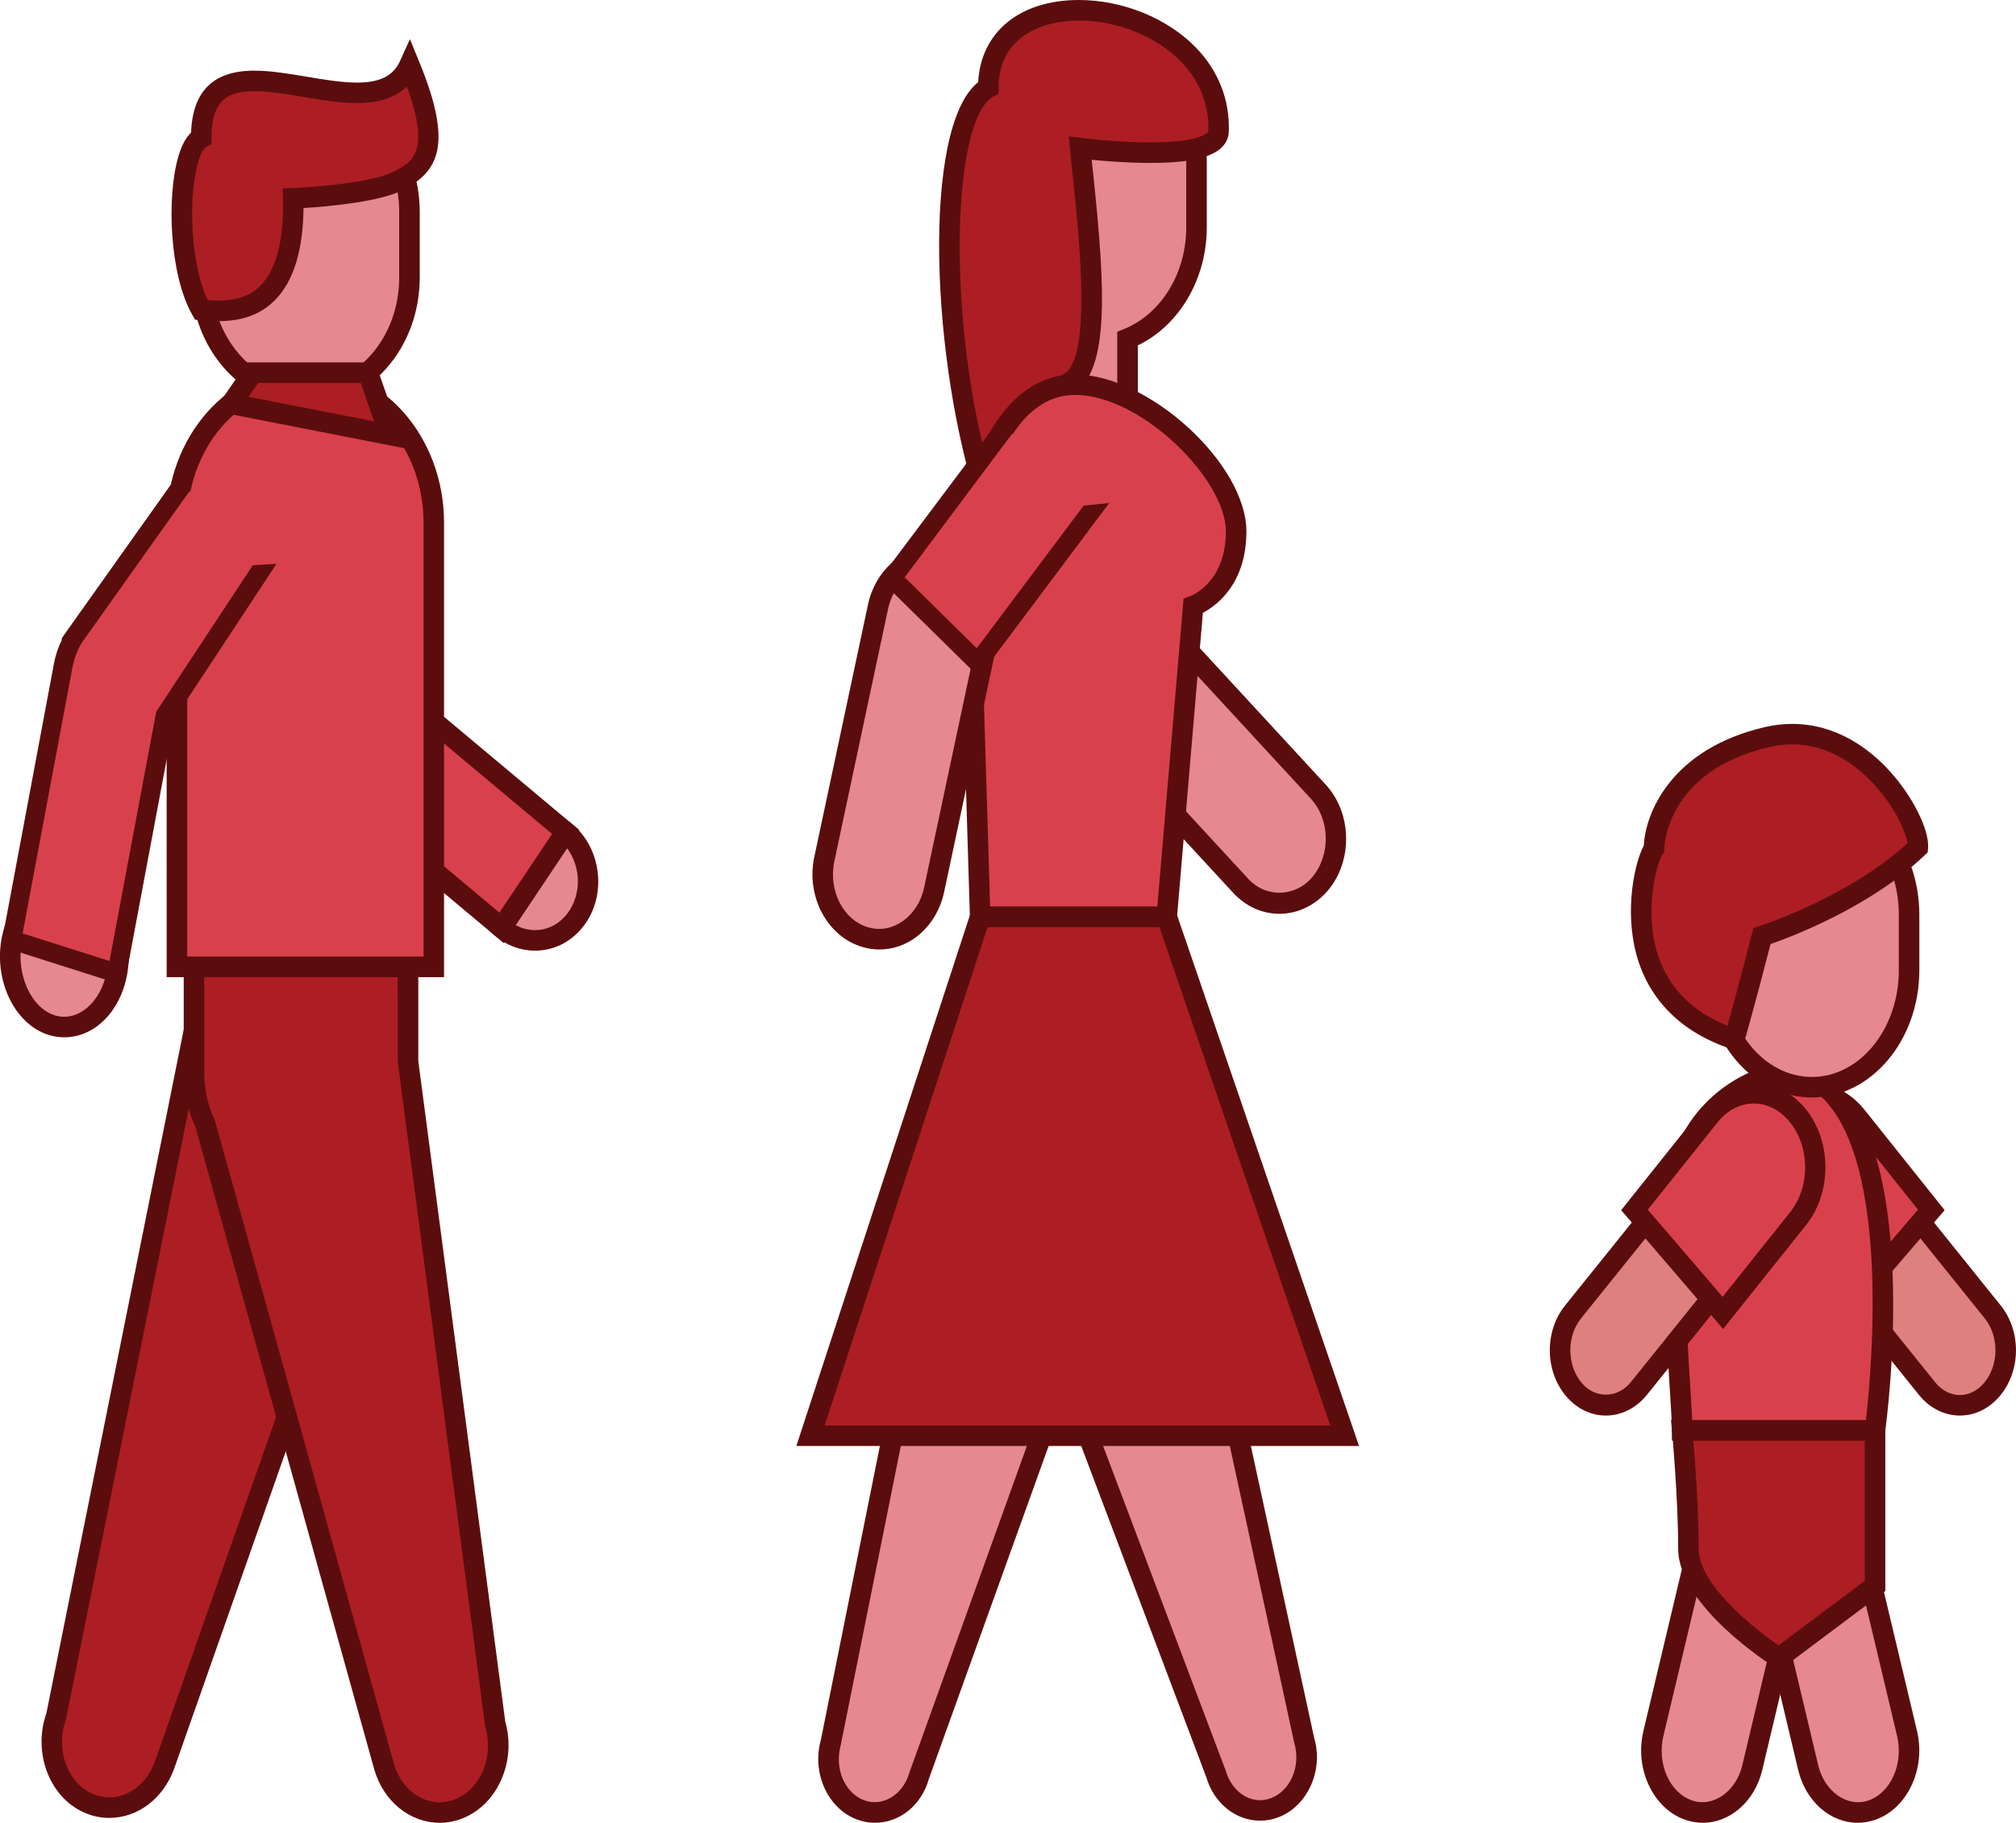
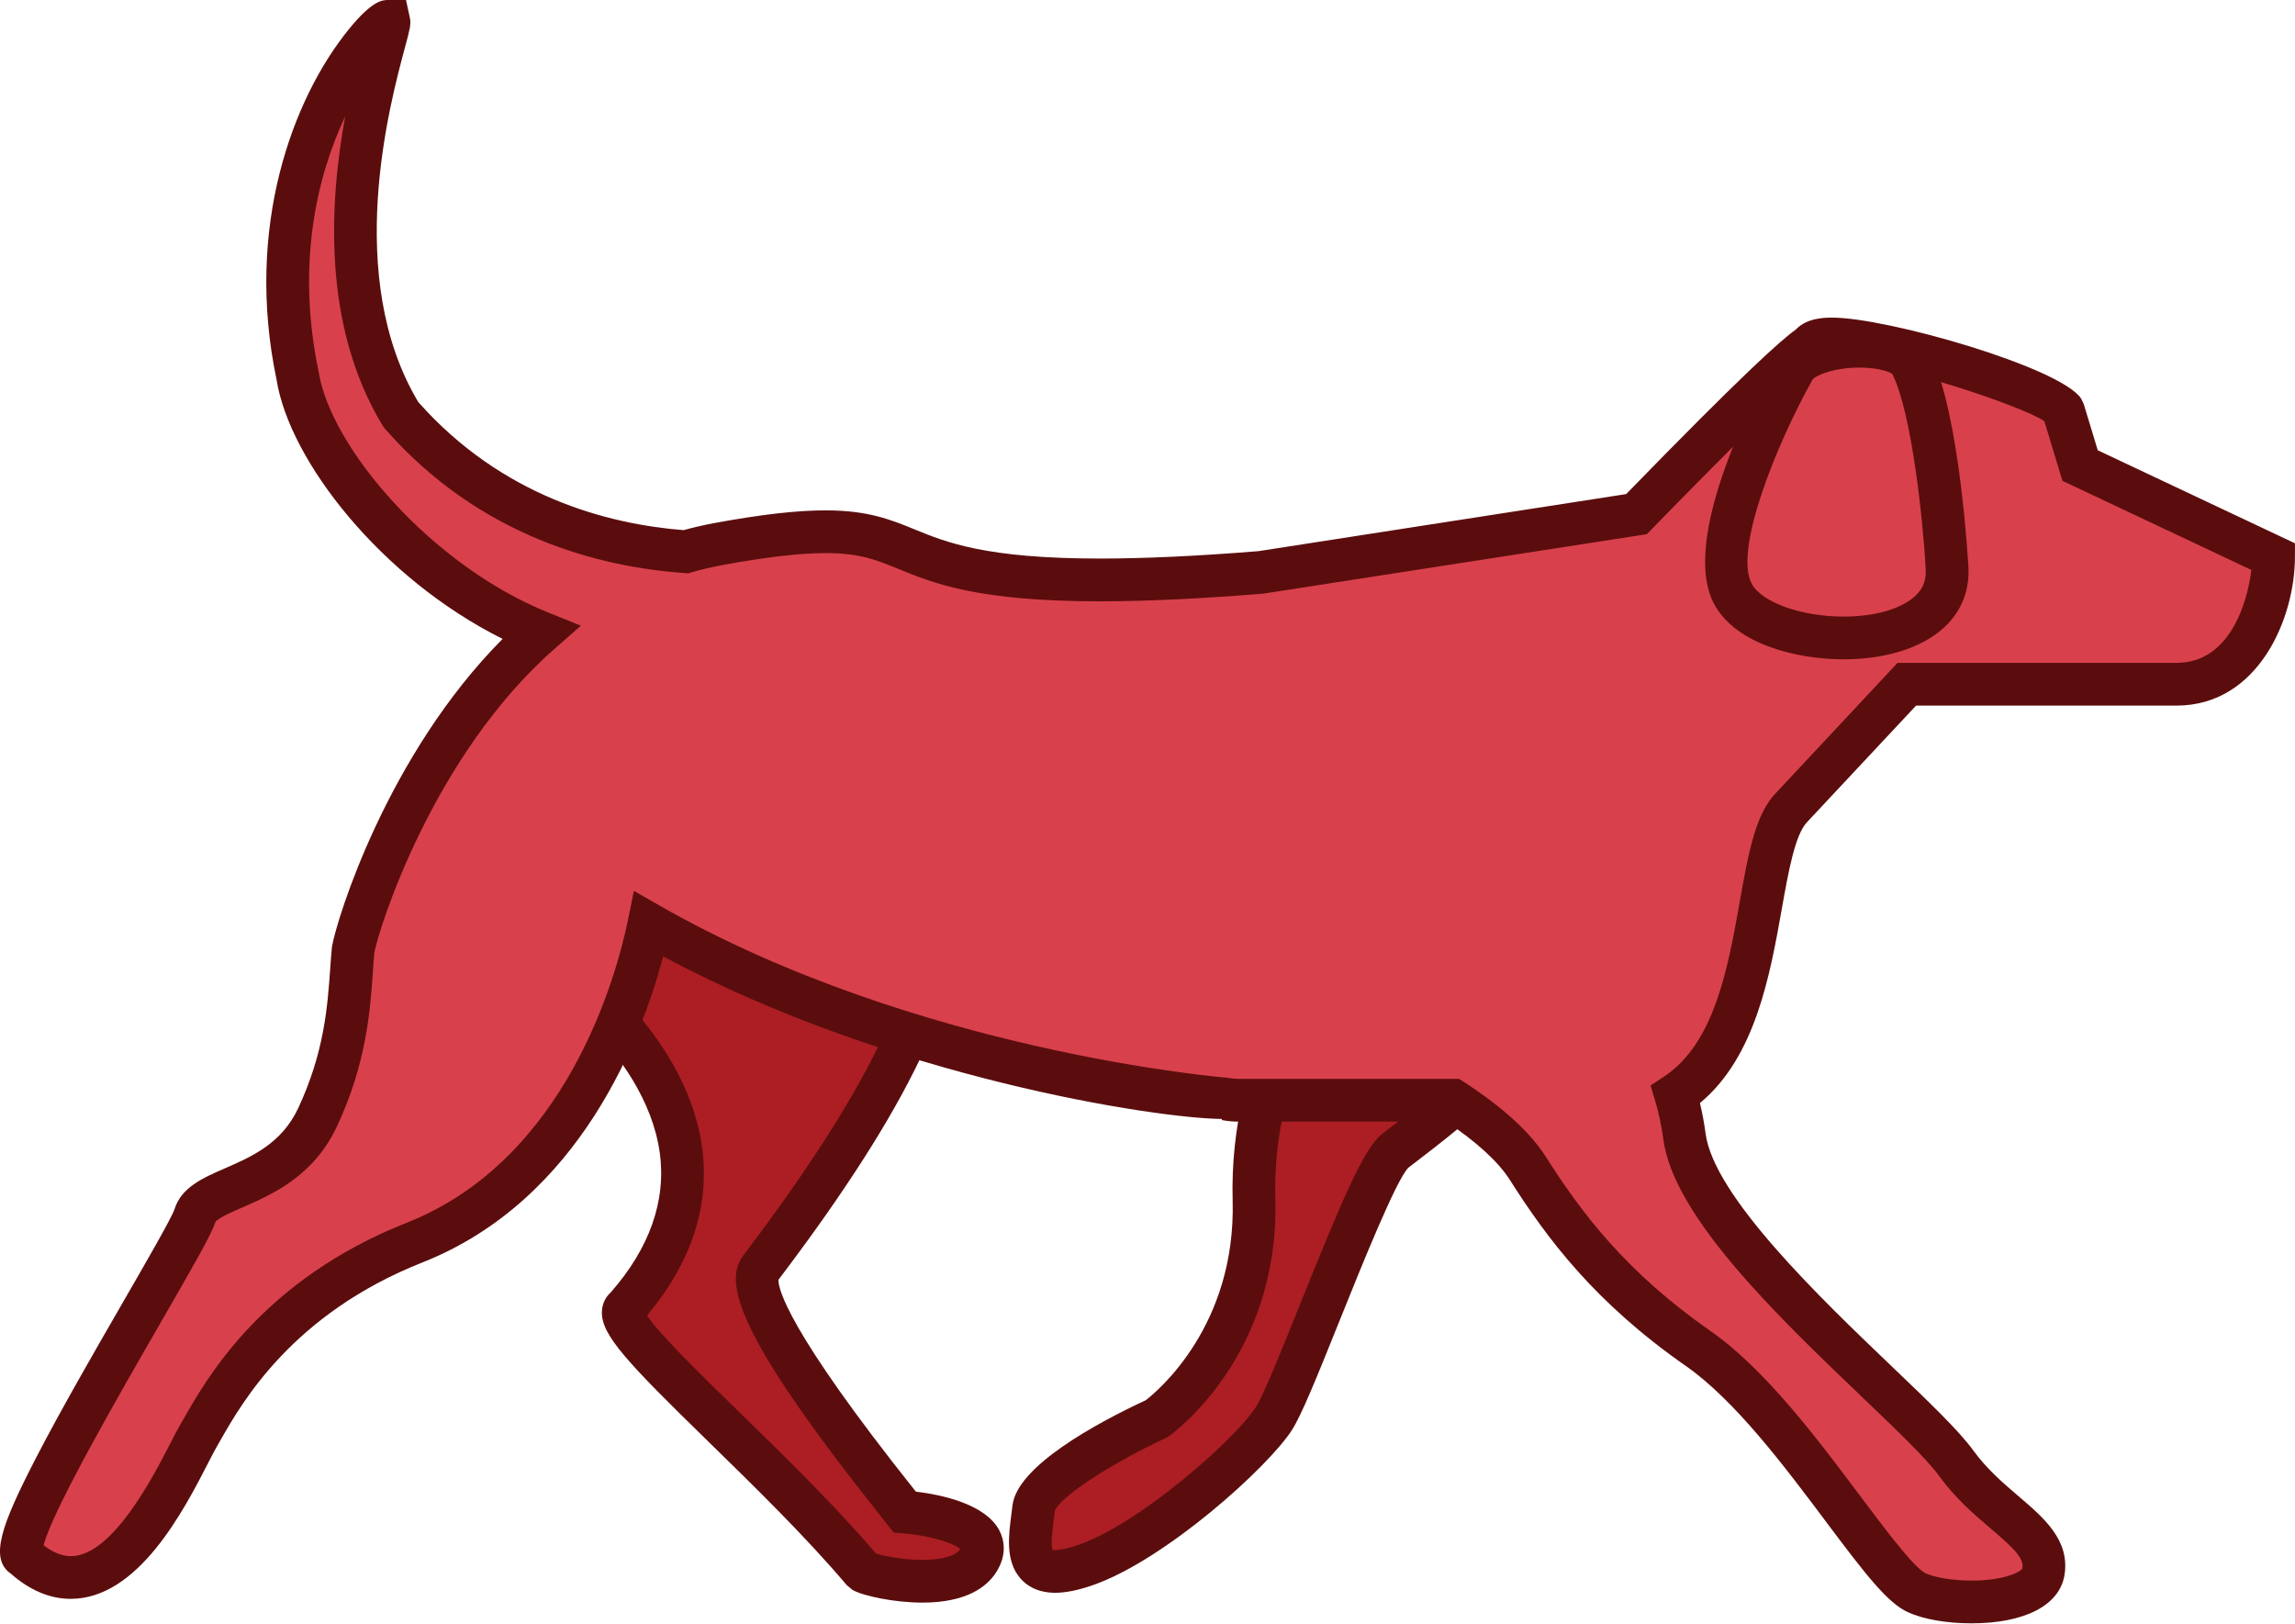
- <svg xmlns="http://www.w3.org/2000/svg" version="1.1" id="Layer_1" x="0px" y="0px" width="54.35px" height="49.148px" viewBox="0 0 54.35 49.148" enable-background="new 0 0 54.35 49.148" xml:space="preserve">
+ <svg xmlns="http://www.w3.org/2000/svg" version="1.1" id="Layer_1" x="0px" y="0px" width="80.532px" height="56.961px" viewBox="0 0 80.532 56.961" enable-background="new 0 0 80.532 56.961" xml:space="preserve">
  <g>
    <g>
      <g>
-         <path fill="#DE8080" d="M51.95,37.438c0.474,0.59,1.255,0.604,1.743,0.034l0,0c0.49-0.57,0.503-1.51,0.029-2.1l-1.848-2.297     l-1.848-2.298c-0.475-0.589-1.254-0.604-1.744-0.034l0,0c-0.489,0.571-0.502,1.51-0.028,2.1l1.849,2.298L51.95,37.438z" />
-         <path fill="#5B0D0D" d="M52.836,38.168L52.836,38.168c-0.416,0-0.818-0.202-1.102-0.556l-3.695-4.595     c-0.561-0.699-0.546-1.777,0.035-2.453c0.284-0.332,0.663-0.516,1.066-0.516c0.417,0,0.818,0.203,1.103,0.556l3.695,4.596     c0.562,0.699,0.546,1.776-0.034,2.453C53.619,37.985,53.24,38.168,52.836,38.168z M49.141,30.603     c-0.239,0-0.469,0.115-0.646,0.322c-0.406,0.474-0.417,1.256-0.023,1.745l3.695,4.596c0.182,0.225,0.419,0.349,0.67,0.349l0,0     c0.24,0,0.471-0.114,0.647-0.321c0.407-0.474,0.417-1.256,0.023-1.747l-3.695-4.594C49.631,30.727,49.393,30.603,49.141,30.603z" />
+         <path fill="#AC1E23" d="M46.646,33.764c0,0-2.784,3.204-2.645,8.342c0.139,5.141-3.411,7.673-3.411,7.673     s-4.177,1.936-4.317,3.129c-0.138,1.192-0.555,2.829,1.811,2.011c2.367-0.818,5.849-3.949,6.614-5.14s3.341-8.641,4.245-9.386     C49.848,39.648,61.125,31.754,46.646,33.764z" />
+         <path fill="#5B0D0D" d="M37.027,55.889L37.027,55.889c-0.644,0-1.017-0.271-1.216-0.499c-0.537-0.611-0.421-1.497-0.319-2.277     l0.037-0.291c0.163-1.383,2.966-2.893,4.676-3.69c0.418-0.322,3.166-2.613,3.049-7.005c-0.146-5.368,2.706-8.715,2.828-8.854     l0.184-0.212l0.279-0.039c1.594-0.221,2.96-0.333,4.058-0.333c1.498,0,3.546,0.167,4.033,1.61     c0.638,1.89-2.116,4.309-4.895,6.427c-0.148,0.113-0.26,0.197-0.321,0.247c-0.426,0.419-1.674,3.526-2.42,5.383     c-0.818,2.036-1.336,3.311-1.67,3.829c-0.834,1.297-4.445,4.561-7,5.443C37.82,55.803,37.394,55.889,37.027,55.889z      M36.945,54.386c0.016,0,0.044,0.003,0.082,0.003l0,0c0.134,0,0.383-0.031,0.812-0.18c2.153-0.744,5.498-3.7,6.229-4.836     c0.273-0.426,0.918-2.028,1.539-3.577c1.48-3.684,2.244-5.475,2.859-5.982c0.07-0.058,0.196-0.153,0.365-0.282     c4.532-3.455,4.445-4.565,4.383-4.753c-0.074-0.22-0.708-0.591-2.612-0.591c-0.962,0-2.155,0.094-3.553,0.278     c-0.569,0.768-2.407,3.571-2.298,7.619c0.148,5.477-3.566,8.191-3.725,8.304l-0.12,0.07c-1.922,0.892-3.741,2.087-3.892,2.557     l-0.035,0.291c-0.041,0.315-0.116,0.892-0.044,1.08C36.937,54.386,36.94,54.386,36.945,54.386z" />
      </g>
      <g>
-         <path fill="#D8414C" d="M52.066,32.623l-2.024-2.537c-0.638-0.792-1.688-0.813-2.346-0.046l0,0     c-0.657,0.767-0.674,2.03-0.038,2.822l2.027,2.538L52.066,32.623z" />
-         <path fill="#5B0D0D" d="M49.678,35.834l-2.235-2.799c-0.714-0.889-0.696-2.313,0.044-3.175c0.364-0.425,0.849-0.659,1.363-0.659     c0.531,0,1.045,0.26,1.407,0.712l2.169,2.717L49.678,35.834z M48.85,29.755c-0.351,0-0.686,0.165-0.943,0.466     c-0.574,0.669-0.589,1.776-0.031,2.469l1.817,2.277l2.015-2.35l-1.882-2.358C49.564,29.934,49.218,29.755,48.85,29.755z" />
+         <path fill="#AC1E23" d="M18.869,33.438c0,0,8.981,5.764,3.064,12.468c-0.715,0.648,4.845,5.089,8.354,9.231     c0.381,0.216,3.271,0.822,4.037-0.369c0.766-1.192-1.6-1.639-2.574-1.714c-0.697-0.894-5.976-7.316-5.078-8.536     c0.901-1.22,6.538-8.371,6.191-12.54C32.515,27.807,19.228,25.965,18.869,33.438z" />
+         <path fill="#5B0D0D" d="M32.368,56.234C32.368,56.234,32.368,56.234,32.368,56.234c-0.983,0-2.081-0.234-2.451-0.444     l-0.203-0.168c-1.459-1.722-3.27-3.488-4.867-5.047c-2.828-2.76-3.741-3.721-3.727-4.533c0.005-0.27,0.114-0.516,0.309-0.691     c1.358-1.545,1.957-3.217,1.721-4.909c-0.51-3.653-4.645-6.345-4.687-6.372l-0.365-0.233l0.021-0.434     c0.206-4.285,4.053-5.812,7.583-5.812c3.709,0,7.682,1.618,7.907,4.326c0.233,2.811-1.762,6.977-6.101,12.734l-0.193,0.257     c-0.008,0.297,0.287,1.736,4.768,7.363l0.055,0.069c0.838,0.1,2.459,0.415,2.943,1.388c0.13,0.263,0.288,0.8-0.128,1.446     C34.644,55.658,33.942,56.234,32.368,56.234z M30.741,54.515c0.255,0.077,0.932,0.22,1.626,0.22h0     c0.67,0,1.177-0.143,1.325-0.371c0.003-0.004,0.005-0.007,0.008-0.009c-0.233-0.211-1.097-0.481-2.009-0.552l-0.33-0.025     l-0.451-0.573c-4.987-6.263-5.543-8.179-4.844-9.13l0.244-0.326c5.045-6.695,5.941-10.062,5.804-11.707     c-0.128-1.544-3.185-2.951-6.412-2.951c-1.331,0-5.583,0.296-6.05,3.979c1.145,0.826,4.473,3.514,4.982,7.166     c0.287,2.056-0.362,4.046-1.929,5.923c0.414,0.638,1.938,2.124,3.188,3.344C27.474,51.042,29.259,52.783,30.741,54.515z" />
      </g>
      <g>
-         <path fill="#E58890" d="M44.574,46.743c-0.211,0.887,0.215,1.811,0.951,2.064l0,0c0.735,0.253,1.504-0.26,1.714-1.146l1.19-5     c0.21-0.887-0.216-1.811-0.952-2.065l0,0c-0.735-0.253-1.503,0.26-1.714,1.146L44.574,46.743z" />
-         <path fill="#5B0D0D" d="M45.906,49.148L45.906,49.148c-0.158,0-0.317-0.027-0.472-0.08c-0.864-0.298-1.372-1.37-1.13-2.39     l1.189-5.001c0.199-0.838,0.857-1.423,1.603-1.423c0.159,0,0.317,0.026,0.472,0.079c0.865,0.3,1.372,1.372,1.13,2.391     l-1.189,5.001C47.31,48.563,46.651,49.148,45.906,49.148z M47.097,40.809c-0.487,0-0.925,0.409-1.063,0.997l-1.19,5.001     c-0.178,0.751,0.168,1.531,0.772,1.739c0.571,0.196,1.188-0.243,1.355-0.948l1.189-5.001c0.178-0.75-0.168-1.53-0.772-1.739     C47.292,40.825,47.194,40.809,47.097,40.809z" />
-       </g>
-       <g>
-         <path fill="#E58890" d="M51.413,46.743c0.21,0.887-0.215,1.811-0.951,2.064l0,0c-0.735,0.253-1.503-0.259-1.714-1.146     l-1.189-5.001c-0.211-0.887,0.216-1.811,0.951-2.064l0,0c0.736-0.254,1.504,0.259,1.714,1.146L51.413,46.743z" />
-         <path fill="#5B0D0D" d="M50.08,49.148c-0.743,0-1.402-0.584-1.602-1.422l-1.189-5.002c-0.242-1.02,0.266-2.091,1.131-2.39     c0.153-0.053,0.312-0.079,0.472-0.079c0.743,0,1.401,0.584,1.601,1.422l1.19,5.002c0.241,1.019-0.265,2.091-1.13,2.389     C50.398,49.121,50.24,49.148,50.08,49.148z M48.892,40.809c-0.098,0-0.196,0.017-0.292,0.05c-0.604,0.208-0.95,0.988-0.771,1.738     l1.189,5.001c0.167,0.706,0.783,1.146,1.355,0.948c0.603-0.208,0.948-0.988,0.771-1.739l-1.19-5     C49.814,41.219,49.377,40.809,48.892,40.809z" />
-       </g>
-       <g>
-         <path fill="#AC1E23" d="M45.352,38.565h5.197v4.196l-2.59,1.94c0,0-2.44-1.546-2.44-2.939S45.352,38.565,45.352,38.565z" />
-         <path fill="#5B0D0D" d="M47.973,45.037l-0.162-0.102c-0.104-0.066-2.568-1.644-2.568-3.173c0-1.365-0.165-3.154-0.166-3.172     l-0.028-0.302h5.778v4.61L47.973,45.037z M45.652,38.842c0.048,0.577,0.143,1.87,0.143,2.921c0,0.941,1.433,2.109,2.154,2.602     l2.324-1.741v-3.781H45.652z" />
-       </g>
-       <g>
-         <path fill="#D8414C" d="M50.549,38.565c0,0,1.07-7.73-1.59-9.46c-1.009-0.589-3.149,0.44-3.607,2.281     c-0.46,1.842,0,6.296,0,7.179C46.972,38.565,50.549,38.565,50.549,38.565z" />
-         <path fill="#5B0D0D" d="M50.79,38.842h-5.716v-0.276c0-0.201-0.025-0.611-0.059-1.131c-0.109-1.746-0.293-4.668,0.067-6.114     c0.396-1.59,1.972-2.657,3.193-2.657c0.314,0,0.591,0.067,0.822,0.203c2.786,1.812,1.77,9.415,1.725,9.736L50.79,38.842z      M45.62,38.289h4.684c0.149-1.3,0.735-7.502-1.496-8.952c-0.134-0.078-0.315-0.12-0.531-0.12c-0.993,0-2.328,0.918-2.656,2.237     c-0.34,1.362-0.152,4.344-0.052,5.945C45.592,37.755,45.609,38.061,45.62,38.289z" />
-       </g>
-       <g>
-         <path fill="#DE8080" d="M44.182,37.438c-0.475,0.59-1.254,0.604-1.745,0.034l0,0c-0.489-0.57-0.501-1.51-0.027-2.1l1.848-2.297     l1.848-2.298c0.473-0.589,1.254-0.604,1.743-0.034l0,0c0.49,0.571,0.502,1.51,0.028,2.1l-1.848,2.298L44.182,37.438z" />
-         <path fill="#5B0D0D" d="M43.295,38.168c-0.403,0-0.783-0.183-1.068-0.515c-0.58-0.677-0.596-1.754-0.033-2.453l3.695-4.596     c0.283-0.353,0.685-0.556,1.102-0.556c0.404,0,0.783,0.184,1.068,0.516c0.58,0.677,0.595,1.755,0.033,2.453l-3.694,4.595     C44.113,37.966,43.712,38.168,43.295,38.168z M46.99,30.603c-0.252,0-0.49,0.124-0.67,0.349l-3.696,4.595     c-0.394,0.49-0.383,1.273,0.023,1.747c0.364,0.425,0.965,0.412,1.319-0.027l3.693-4.596c0.394-0.489,0.383-1.271-0.022-1.745     C47.46,30.718,47.23,30.603,46.99,30.603z" />
-       </g>
-       <g>
-         <path fill="#D8414C" d="M44.064,32.623l2.026-2.537c0.636-0.792,1.687-0.813,2.344-0.046l0,0c0.658,0.767,0.675,2.03,0.038,2.822     L46.446,35.4L44.064,32.623z" />
-         <path fill="#5B0D0D" d="M46.454,35.834l-2.749-3.204l2.169-2.717c0.364-0.452,0.877-0.712,1.407-0.712     c0.515,0,1,0.234,1.363,0.659c0.74,0.86,0.76,2.285,0.043,3.175L46.454,35.834z M44.424,32.617l2.016,2.35l1.816-2.277     c0.558-0.692,0.543-1.8-0.031-2.469c-0.258-0.301-0.592-0.466-0.943-0.466c-0.367,0-0.714,0.179-0.975,0.504L44.424,32.617z" />
-       </g>
-       <g>
-         <path fill="#E58890" d="M51.467,26.16c0,1.742-1.172,3.154-2.62,3.154l0,0c-1.446,0-2.62-1.412-2.62-3.154v-1.49     c0-1.742,1.174-3.154,2.62-3.154l0,0c1.448,0,2.62,1.412,2.62,3.154V26.16z" />
-         <path fill="#5B0D0D" d="M48.847,29.592c-1.597,0-2.897-1.54-2.897-3.432v-1.49c0-1.892,1.301-3.432,2.897-3.432     s2.897,1.54,2.897,3.432v1.49C51.744,28.052,50.443,29.592,48.847,29.592z M48.847,21.792c-1.292,0-2.343,1.291-2.343,2.878v1.49     c0,1.587,1.051,2.878,2.343,2.878s2.344-1.291,2.344-2.878v-1.49C51.19,23.083,50.139,21.792,48.847,21.792z" />
-       </g>
-       <g>
-         <path fill="#AC1E23" d="M47.502,25.24c0,0,2.562-0.818,4.201-2.389c0.064-0.719-1.539-3.565-4.066-2.977     s-3.047,2.355-3.047,3.009c-0.256,0.31-1.295,3.992,2.167,5.138C47.093,26.844,47.502,25.24,47.502,25.24z" />
-         <path fill="#5B0D0D" d="M46.944,28.375l-0.274-0.091c-1.318-0.437-2.197-1.3-2.539-2.495c-0.354-1.235-0.055-2.554,0.185-2.988     c0.042-0.898,0.759-2.613,3.259-3.195c0.247-0.058,0.496-0.087,0.74-0.087c1.212,0,2.099,0.69,2.628,1.27     c0.624,0.683,1.08,1.601,1.036,2.088l-0.009,0.104l-0.075,0.072c-1.459,1.397-3.584,2.201-4.162,2.402     c-0.109,0.424-0.436,1.682-0.709,2.643L46.944,28.375z M48.314,20.071c-0.201,0-0.408,0.025-0.615,0.073     c-2.801,0.651-2.832,2.719-2.832,2.739v0.1l-0.064,0.077c-0.098,0.142-0.518,1.46-0.098,2.713     c0.292,0.872,0.92,1.505,1.867,1.886c0.312-1.12,0.656-2.472,0.66-2.487l0.038-0.148l0.146-0.047     c0.025-0.008,2.432-0.788,4.008-2.242c-0.042-0.296-0.326-0.957-0.89-1.572C50.08,20.665,49.324,20.071,48.314,20.071z" />
+         <path fill="#D8414C" d="M72.991,16.336l-0.587-1.937c-0.535-0.799-8.332-3.249-8.868-2.28c-0.47,0.117-6.11,5.922-6.11,5.922     l-13.202,2.047l0,0c-15.997,1.293-9.689-2.709-19.02-0.996c-0.389,0.073-0.77,0.162-1.14,0.269     c-2.637-0.187-6.768-1.125-9.996-4.812c-3.372-5.561-0.35-13.404-0.42-13.778c-0.068-0.375-4.883,4.42-3.201,12.438     c0.453,2.861,4.092,7.206,8.523,8.987c-4.646,4.07-6.473,10.518-6.575,11.106c-0.139,1.323-0.068,3.368-1.251,5.9     c-1.185,2.531-3.964,2.36-4.307,3.459C6.492,43.759-0.065,54.1,0.835,54.619c3.055,2.756,5.435-3.054,6.132-4.249     c0.694-1.196,2.507-4.764,7.586-6.772c5.081-2.012,7.448-7.45,8.216-11.174c9.258,5.289,20.239,6.141,20.239,6.141v-0.001     c0.143,0.026,0.287,0.042,0.435,0.042h7.535c0.956,0.622,2.046,1.466,2.63,2.384c1.183,1.861,2.784,4.097,5.985,6.331     c3.204,2.234,6.329,7.961,7.671,8.569c1.159,0.526,4.249,0.489,4.442-0.752c0.209-1.338-1.766-2.004-3.062-3.796     c-1.512-2.085-9.074-7.904-9.536-11.47c-0.068-0.521-0.175-1.008-0.312-1.465c3.364-2.214,2.597-8.62,4.083-10.087l4.032-4.312     h9.462c2.575,0,3.409-2.988,3.409-4.47L72.991,16.336z" />
+         <path fill="#5B0D0D" d="M69.177,56.961c-0.87,0-1.681-0.142-2.224-0.389c-0.721-0.327-1.486-1.32-2.891-3.194     c-1.416-1.89-3.178-4.242-4.898-5.442c-3.209-2.239-4.871-4.469-6.189-6.544c-0.398-0.625-1.164-1.327-2.223-2.036h-7.31     c-0.194,0-0.384-0.02-0.571-0.055l0.008-0.038c-2.301-0.018-11.666-1.444-19.608-5.704c-0.739,2.803-2.893,8.539-8.442,10.736     c-4.564,1.805-6.334,4.91-7.09,6.236l-0.124,0.216c-0.079,0.136-0.18,0.333-0.302,0.57c-0.86,1.673-2.46,4.785-4.833,4.785     c-0.727,0-1.433-0.298-2.101-0.885c-0.762-0.529-0.333-1.704,0.886-4.064c0.869-1.682,2.08-3.779,3.053-5.465     c0.798-1.383,1.703-2.95,1.804-3.254c0.24-0.771,0.985-1.096,1.772-1.439c0.932-0.406,1.987-0.866,2.57-2.111     c0.916-1.96,1.029-3.574,1.121-4.872c0.02-0.284,0.039-0.548,0.063-0.788c0.173-1.005,1.953-6.75,5.989-10.806     c-4.259-2.121-7.482-6.251-7.932-9.093c-1.126-5.366,0.57-9.878,2.535-12.298C13.075,0,13.431,0,13.622,0h0.625l0.138,0.636     c0.042,0.224-0.004,0.394-0.174,1.026c-0.536,1.992-2.163,8.038,0.464,12.442c2.944,3.329,6.661,4.289,9.312,4.498     c0.351-0.097,0.71-0.179,1.077-0.248c1.661-0.305,2.9-0.446,3.902-0.446c1.494,0,2.289,0.325,3.131,0.669     c1.114,0.456,2.501,1.022,6.504,1.022c1.559,0,3.43-0.087,5.561-0.26l12.9-2.002c4.094-4.207,5.438-5.409,5.955-5.774     c0.385-0.418,1.044-0.418,1.279-0.418c1.929,0,7.995,1.74,8.729,2.837l0.095,0.199l0.49,1.618l6.92,3.264v0.476     c0,2.167-1.291,5.22-4.159,5.22h-9.136l-3.811,4.074c-0.433,0.427-0.671,1.766-0.9,3.06c-0.416,2.334-0.926,5.199-2.873,6.812     c0.084,0.35,0.15,0.708,0.199,1.07c0.283,2.193,4.045,5.791,6.534,8.171c1.315,1.258,2.354,2.252,2.865,2.956     c0.469,0.648,1.062,1.155,1.586,1.602c0.885,0.756,1.8,1.536,1.61,2.751C72.282,56.322,71.059,56.961,69.177,56.961z      M22.243,31.26l0.898,0.513c9.007,5.146,19.816,6.036,19.926,6.044c0.172,0.027,0.273,0.039,0.376,0.039h7.758l0.187,0.121     c1.352,0.879,2.311,1.758,2.854,2.61c1.235,1.944,2.791,4.03,5.781,6.118c1.919,1.338,3.762,3.798,5.242,5.774     c0.849,1.133,1.905,2.544,2.31,2.728c0.34,0.154,0.97,0.254,1.604,0.254c1.202,0,1.772-0.333,1.788-0.438     c0.058-0.368-0.359-0.745-1.102-1.378c-0.588-0.502-1.254-1.07-1.827-1.863c-0.431-0.594-1.477-1.594-2.687-2.752     c-2.956-2.826-6.634-6.344-6.986-9.061c-0.061-0.462-0.156-0.915-0.287-1.345l-0.16-0.536l0.467-0.308     c1.779-1.17,2.25-3.816,2.665-6.15c0.309-1.733,0.552-3.103,1.304-3.844l4.232-4.527h9.788c1.889,0,2.491-2.146,2.627-3.26     l-6.63-3.127l-0.634-2.091c-0.711-0.51-5.481-2.136-7.438-2.136c-0.089,0-0.154,0.005-0.201,0.01l-0.062,0.112l-0.221,0.056     c-0.578,0.42-3.384,3.202-5.85,5.74l-0.176,0.181l-13.449,2.085c-2.227,0.182-4.138,0.271-5.736,0.271     c-4.298,0-5.836-0.629-7.072-1.134c-0.792-0.324-1.364-0.558-2.563-0.558c-0.897,0-2.084,0.138-3.628,0.421     c-0.362,0.068-0.72,0.152-1.067,0.252l-0.128,0.037l-0.132-0.01c-2.953-0.209-7.172-1.257-10.508-5.065l-0.077-0.105     c-2.141-3.529-1.863-7.869-1.316-10.854c-0.95,2.018-1.743,5.094-0.93,8.97c0.419,2.643,3.955,6.792,8.069,8.445l1.133,0.456     l-0.918,0.805c-4.293,3.761-6.192,9.878-6.331,10.671c-0.017,0.174-0.034,0.42-0.052,0.687c-0.095,1.346-0.224,3.188-1.258,5.402     c-0.823,1.758-2.271,2.39-3.329,2.851c-0.35,0.152-0.877,0.383-0.942,0.517c-0.132,0.42-0.722,1.449-1.935,3.552     c-1.349,2.338-3.796,6.576-4.088,7.783c0.33,0.253,0.649,0.381,0.952,0.381c1.457,0,2.888-2.782,3.499-3.971     c0.137-0.268,0.251-0.488,0.34-0.64l0.117-0.204c0.834-1.463,2.787-4.889,7.841-6.888c5.624-2.227,7.359-8.698,7.757-10.628     L22.243,31.26z" />
      </g>
    </g>
    <g>
-       <g>
-         <path fill="#E58890" d="M15.252,22.435c0.654,0.547,0.797,1.569,0.32,2.283c-0.479,0.714-1.395,0.849-2.05,0.301     c-0.654-0.549-0.798-1.57-0.32-2.284C13.68,22.021,14.598,21.887,15.252,22.435" />
-         <path fill="#5B0D0D" d="M14.422,25.633c-0.391,0-0.764-0.14-1.077-0.402c-0.759-0.635-0.926-1.824-0.372-2.65     c0.322-0.482,0.826-0.76,1.38-0.76c0.392,0,0.763,0.139,1.077,0.401c0.758,0.635,0.925,1.823,0.373,2.65     C15.479,25.355,14.977,25.633,14.422,25.633z M14.353,22.374c-0.366,0-0.702,0.188-0.921,0.514     c-0.4,0.599-0.28,1.459,0.269,1.918c0.213,0.179,0.462,0.273,0.722,0.273c0.366,0,0.702-0.188,0.921-0.515     c0.399-0.6,0.279-1.459-0.269-1.918C14.861,22.468,14.611,22.374,14.353,22.374z" />
-       </g>
-       <g>
-         <polygon fill="#D8414C" points="10.502,18.458 8.772,21.041 13.522,25.018 15.252,22.435    " />
-         <path fill="#5B0D0D" d="M13.581,25.428l-5.177-4.334l2.039-3.046l5.176,4.334L13.581,25.428z M9.141,20.988l4.322,3.619     l1.421-2.121l-4.323-3.618L9.141,20.988z" />
-       </g>
-       <g>
-         <path fill="#AC1E23" d="M7.888,29.039l-2.69-1.091l-3.68,18.319c-0.336,0.93,0.044,1.979,0.851,2.346     c0.806,0.366,1.731-0.092,2.067-1.021l6.143-17.46L7.888,29.039z" />
-         <path fill="#5B0D0D" d="M2.944,49.017L2.944,49.017c-0.237,0-0.47-0.052-0.69-0.151c-0.928-0.421-1.374-1.615-1.003-2.672     l3.741-18.628l5.935,2.409l-0.089,0.249l-6.141,17.46C4.404,48.493,3.717,49.017,2.944,49.017z M5.403,28.33L1.778,46.361     c-0.288,0.797,0.028,1.693,0.704,2c0.148,0.067,0.305,0.102,0.462,0.102c0.536,0,1.02-0.379,1.231-0.965l6.053-17.209     L5.403,28.33z" />
-       </g>
-       <g>
-         <path fill="#AC1E23" d="M13.35,46.481L11,28.608v-2.602H5.23v2.916c0,0.327,0.048,0.641,0.134,0.935l0,0     c0.046,0.154,0.101,0.302,0.167,0.443l4.826,17.34c0.278,0.947,1.176,1.456,2.002,1.135     C13.186,48.456,13.629,47.428,13.35,46.481" />
-         <path fill="#5B0D0D" d="M11.854,49.148L11.854,49.148c-0.803,0-1.51-0.574-1.762-1.43l-4.82-17.322     c-0.063-0.138-0.119-0.284-0.164-0.437l-0.009-0.024c-0.097-0.329-0.146-0.67-0.146-1.013V25.73h6.324v2.878l2.345,17.816     c0.306,1.074-0.213,2.241-1.163,2.609C12.264,49.11,12.059,49.148,11.854,49.148z M5.625,29.765l0.005,0.015     c0.042,0.143,0.093,0.277,0.152,0.403l0.016,0.043l4.825,17.341c0.182,0.613,0.676,1.029,1.23,1.029l0,0     c0.137,0,0.273-0.026,0.405-0.077c0.694-0.27,1.065-1.147,0.825-1.959l-0.008-0.042l-2.35-17.874l-0.003-2.359H5.507v2.639     C5.507,29.208,5.547,29.49,5.625,29.765z" />
-       </g>
-       <g>
-         <path fill="#D8414C" d="M8.268,10.166h-0.07c-1.893,0-3.427,1.759-3.427,3.93v11.974h6.925V14.096     C11.695,11.925,10.16,10.166,8.268,10.166" />
-         <path fill="#5B0D0D" d="M11.972,26.347H4.493V14.096c0-2.319,1.662-4.206,3.704-4.206h0.07c2.042,0,3.704,1.887,3.704,4.206     V26.347z M5.047,25.793h6.371V14.096c0-2.014-1.414-3.653-3.15-3.653h-0.07c-1.736,0-3.15,1.64-3.15,3.653V25.793z" />
-       </g>
-       <g>
-         <path fill="#E58890" d="M8.261,10.667H8.204c-1.534,0-2.778-1.427-2.778-3.185V5.719c0-1.758,1.244-3.185,2.778-3.185h0.057     c1.534,0,2.778,1.427,2.778,3.185v1.764C11.039,9.24,9.795,10.667,8.261,10.667" />
-         <path fill="#5B0D0D" d="M8.261,10.943H8.204c-1.685,0-3.055-1.553-3.055-3.461V5.719c0-1.908,1.37-3.462,3.055-3.462h0.057     c1.685,0,3.055,1.554,3.055,3.462v1.764C11.315,9.391,9.945,10.943,8.261,10.943z M8.204,2.811c-1.379,0-2.502,1.305-2.502,2.908     v1.764c0,1.603,1.123,2.907,2.502,2.907h0.057c1.379,0,2.501-1.305,2.501-2.907V5.719c0-1.604-1.122-2.908-2.501-2.908H8.204z" />
-       </g>
-       <g>
-         <polygon fill="#AC1E23" points="10.504,11.726 6.232,10.89 6.816,10.049 9.922,10.049    " />
-         <path fill="#5B0D0D" d="M10.923,12.09l-5.159-1.01l0.907-1.308h3.446L10.923,12.09z M6.701,10.699l3.383,0.662l-0.359-1.035H6.96     L6.701,10.699z" />
-       </g>
-       <g>
-         <path fill="#AC1E23" d="M7.904,5.347c0,0,2.059-0.083,2.807-0.459s1.275-0.836,0.328-3.134c-0.984,2.173-5.613-1.42-5.613,1.965     c-0.655,0.333-0.734,3.353,0,4.637C6.046,8.397,7.977,8.709,7.904,5.347L7.904,5.347z" />
-         <path fill="#5B0D0D" d="M5.904,8.658L5.904,8.658c-0.156,0-0.296-0.011-0.41-0.02L5.259,8.621L5.186,8.493     C4.573,7.424,4.483,5.31,4.812,4.206c0.087-0.29,0.199-0.498,0.339-0.63c0.043-1.124,0.602-1.671,1.706-1.671     c0.439,0,0.932,0.083,1.408,0.162C8.73,2.146,9.212,2.227,9.625,2.227c0.619,0,0.979-0.181,1.162-0.587l0.264-0.583l0.244,0.592     c0.93,2.256,0.536,2.986-0.46,3.486c-0.632,0.317-2.056,0.438-2.652,0.475C8.17,6.747,7.916,7.577,7.423,8.082     C7.043,8.47,6.547,8.658,5.904,8.658z M5.6,8.092c0.089,0.006,0.193,0.013,0.305,0.013l0,0c0.484,0,0.853-0.134,1.122-0.409     c0.423-0.433,0.626-1.221,0.602-2.342L7.622,5.081L7.893,5.07c0.557-0.022,2.125-0.144,2.694-0.43     c0.528-0.266,1.03-0.518,0.382-2.306C10.66,2.634,10.216,2.78,9.625,2.78c-0.46,0-0.964-0.084-1.451-0.167     C7.698,2.533,7.25,2.459,6.857,2.459c-0.693,0-1.155,0.213-1.155,1.26v0.17L5.551,3.965C5.547,3.967,5.445,4.022,5.344,4.364     C5.065,5.294,5.137,7.135,5.6,8.092z" />
-       </g>
-       <g>
-         <g>
-           <path fill="#E58890" d="M3.152,26.243c-0.191,1.019-0.98,1.644-1.764,1.395c-0.781-0.248-1.262-1.275-1.07-2.295      c0.19-1.019,0.979-1.644,1.762-1.396C2.863,24.196,3.342,25.224,3.152,26.243" />
-           <path fill="#5B0D0D" d="M1.736,27.969c-0.145,0-0.289-0.021-0.431-0.066c-0.91-0.29-1.476-1.46-1.26-2.61      c0.185-0.987,0.879-1.676,1.688-1.676c0.146,0,0.29,0.022,0.431,0.067c0.91,0.29,1.476,1.46,1.26,2.609      C3.239,27.28,2.545,27.969,1.736,27.969z M1.733,24.17c-0.538,0-1.008,0.503-1.144,1.224c-0.162,0.87,0.242,1.777,0.883,1.981      c0.623,0.198,1.25-0.346,1.408-1.184c0.162-0.869-0.243-1.775-0.884-1.98C1.91,24.184,1.821,24.17,1.733,24.17z" />
-         </g>
-         <g>
-           <g>
-             <path fill="#D8414C" d="M5.109,13.244l-3.096,3.914l0.002,0.001c-0.146,0.219-0.256,0.485-0.312,0.786l-1.385,7.397l2.834,0.9       l1.302-6.956l2.681-4.066L5.109,13.244z" />
-           </g>
-           <g>
-             <path fill="#5B0D0D" d="M6.816,15.24l-2.604,3.949l-1.26,6.723l-2.342-0.744l1.344-7.176c0.048-0.255,0.143-0.494,0.273-0.691       l2.881-4.057l-0.038-0.831L1.805,17.01l-0.151,0.216l0.02,0.014c-0.102,0.202-0.178,0.427-0.221,0.658l-1.427,7.62l3.324,1.057       l1.348-7.188l2.756-4.185L6.816,15.24z" />
-           </g>
-         </g>
-       </g>
-     </g>
-     <g>
-       <g>
-         <path fill="#E58890" d="M35.541,21.347l-4.171-4.523l-1.528-4.9c-0.282-0.908-1.154-1.381-1.947-1.057     c-0.791,0.324-1.204,1.324-0.921,2.232l1.649,5.293h0.002c0.078,0.251,0.205,0.486,0.386,0.682l4.437,4.812     c0.61,0.661,1.575,0.631,2.153-0.069C36.179,23.114,36.152,22.01,35.541,21.347" />
-         <path fill="#5B0D0D" d="M34.494,24.639L34.494,24.639c-0.47,0-0.914-0.202-1.25-0.567l-4.437-4.811     c-0.158-0.171-0.284-0.37-0.377-0.592h-0.009l-0.062-0.195l-1.65-5.294c-0.324-1.039,0.16-2.192,1.082-2.569     c0.199-0.082,0.406-0.123,0.617-0.123c0.764,0,1.446,0.544,1.697,1.354l1.51,4.84l4.13,4.479c0.699,0.76,0.731,2.03,0.069,2.832     C35.475,24.402,34.994,24.639,34.494,24.639z M28.827,18.115L28.827,18.115l0.062,0.194c0.069,0.224,0.18,0.417,0.326,0.575     l4.437,4.812c0.48,0.522,1.28,0.495,1.735-0.057c0.492-0.598,0.471-1.541-0.049-2.105l-4.214-4.568l-1.547-4.961     c-0.179-0.577-0.649-0.964-1.169-0.964c-0.139,0-0.275,0.027-0.408,0.082c-0.661,0.271-1.004,1.119-0.762,1.893L28.827,18.115z" />
-       </g>
-       <g>
-         <path fill="#E58890" d="M26.4,37.323l-1.922-0.702l-2.084,10.378c-0.209,0.756,0.154,1.563,0.812,1.805     c0.66,0.24,1.365-0.177,1.575-0.933l3.541-9.845L26.4,37.323z" />
-         <path fill="#5B0D0D" d="M23.588,49.148L23.588,49.148c-0.16,0-0.321-0.028-0.476-0.085c-0.79-0.29-1.231-1.249-0.984-2.139     l2.143-10.674l4.405,1.61l-3.634,10.104C24.848,48.665,24.262,49.148,23.588,49.148z M24.687,36.991l-2.021,10.062     c-0.176,0.639,0.111,1.299,0.637,1.491c0.501,0.182,1.05-0.161,1.213-0.747l3.454-9.605L24.687,36.991z" />
-       </g>
-       <g>
-         <path fill="#E58890" d="M35.158,46.918l-2.241-10.335l-1.911,0.74l-1.91,0.74l3.689,9.774c0.221,0.752,0.932,1.154,1.586,0.9     C35.027,48.485,35.38,47.669,35.158,46.918" />
-         <path fill="#5B0D0D" d="M33.971,49.091L33.971,49.091c-0.662,0-1.245-0.472-1.451-1.175l-3.78-10.012l4.38-1.696l2.309,10.651     c0.257,0.865-0.17,1.833-0.957,2.138C34.31,49.06,34.141,49.091,33.971,49.091z M29.45,38.223l3.594,9.518     c0.143,0.485,0.513,0.798,0.927,0.798l0,0c0.102,0,0.203-0.02,0.301-0.058c0.524-0.203,0.803-0.869,0.621-1.483l-2.178-10.039     L29.45,38.223z" />
-       </g>
-       <g>
-         <polygon fill="#AC1E23" points="36.252,38.713 21.85,38.713 26.425,24.717 31.454,24.717    " />
-         <path fill="#5B0D0D" d="M36.639,38.989h-15.17l4.756-14.549h5.427L36.639,38.989z M22.232,38.436h13.632l-4.608-13.441h-4.631     L22.232,38.436z" />
-       </g>
-       <g>
-         <path fill="#E58890" d="M29.479,1.182h-0.057c-1.535,0-2.778,1.426-2.778,3.186v1.762c0,1.215,0.593,2.27,1.466,2.808v2.599     c0,0.725,0.513,1.312,1.145,1.312s1.145-0.588,1.145-1.312V9.132c1.082-0.435,1.857-1.613,1.857-3.003V4.367     C32.256,2.607,31.013,1.182,29.479,1.182" />
-         <path fill="#5B0D0D" d="M29.254,13.124c-0.784,0-1.422-0.713-1.422-1.589V9.086c-0.908-0.626-1.465-1.744-1.465-2.957V4.367     c0-1.909,1.371-3.463,3.055-3.463h0.057c1.685,0,3.055,1.554,3.055,3.463v1.762c0,1.391-0.739,2.644-1.859,3.184v2.223     C30.674,12.411,30.037,13.124,29.254,13.124z M29.422,1.458c-1.379,0-2.502,1.305-2.502,2.909v1.762     c0,1.079,0.512,2.065,1.334,2.572l0.132,0.081v2.753c0,0.57,0.39,1.035,0.868,1.035s0.867-0.465,0.867-1.035v-2.59l0.174-0.07     c1.008-0.405,1.686-1.509,1.686-2.746V4.367c0-1.604-1.123-2.909-2.502-2.909H29.422z" />
-       </g>
-       <g>
-         <path fill="#AC1E23" d="M29.122,3.995c0.188,2.016,0.772,5.983-0.414,6.378c-1.136,0.377-1.593,3.344-2.021,3.314     c-1.404-4.153-1.48-10.528-0.044-11.322c0-3.385,6.327-2.409,6.208,1.17C32.82,4.471,29.122,3.995,29.122,3.995L29.122,3.995z" />
-         <path fill="#5B0D0D" d="M26.684,13.965l-0.2-0.014l-0.06-0.175c-1.342-3.974-1.582-10.349-0.053-11.561     C26.442,0.864,27.492,0,29.087,0c1.181,0,2.39,0.493,3.155,1.284c0.608,0.628,0.914,1.41,0.886,2.26     c-0.024,0.761-1.228,0.849-2.13,0.849c-0.605,0-1.205-0.049-1.567-0.085c0.016,0.147,0.031,0.301,0.049,0.461     c0.312,2.982,0.477,5.481-0.685,5.867c-0.557,0.186-0.993,1.342-1.281,2.107c-0.297,0.787-0.46,1.221-0.82,1.222H26.684z      M29.087,0.554c-1.048,0-2.167,0.476-2.167,1.812v0.163l-0.143,0.079c-1.133,0.626-1.281,6.201,0.009,10.479     c0.07-0.168,0.146-0.369,0.21-0.538c0.363-0.966,0.816-2.169,1.625-2.438c0.833-0.276,0.478-3.658,0.308-5.284     c-0.03-0.29-0.06-0.562-0.081-0.806l-0.033-0.345l0.343,0.044c0.01,0.002,0.935,0.119,1.841,0.119     c1.278,0,1.574-0.232,1.576-0.312c0.024-0.697-0.229-1.34-0.729-1.857C31.18,0.981,30.122,0.554,29.087,0.554z" />
-       </g>
-       <g>
-         <path fill="#D8414C" d="M28.979,10.373c-1.893,0-2.844,2.613-2.844,4.784l0.29,9.56h5.03l0.713-8.377     c0,0,1.158-0.396,1.158-2.012S30.871,10.373,28.979,10.373" />
-         <path fill="#5B0D0D" d="M31.709,24.994h-5.553l-0.299-9.828c0-2.462,1.094-5.069,3.121-5.069c1.988,0,4.624,2.412,4.624,4.231     c0,1.418-0.808,2.005-1.173,2.195L31.709,24.994z M26.693,24.44h4.508l0.707-8.304l0.171-0.059c0.037-0.014,0.97-0.365,0.97-1.75     c0-1.397-2.274-3.678-4.07-3.678c-1.771,0-2.568,2.636-2.568,4.507L26.693,24.44z" />
-       </g>
-       <g>
-         <path fill="#E58890" d="M25.512,15.079c-0.817-0.228-1.642,0.346-1.841,1.284l-1.448,6.801c-0.199,0.937,0.303,1.881,1.12,2.109     c0.817,0.229,1.642-0.345,1.841-1.283l1.446-6.801C26.83,16.253,26.33,15.308,25.512,15.079" />
-         <path fill="#5B0D0D" d="M23.707,25.601c-0.002,0-0.002,0-0.002,0c-0.146,0-0.293-0.021-0.437-0.062     c-0.954-0.266-1.545-1.358-1.315-2.433l1.447-6.802c0.194-0.914,0.914-1.552,1.75-1.552c0.146,0,0.293,0.021,0.436,0.06     c0.955,0.268,1.544,1.359,1.314,2.436l-1.446,6.8C25.26,24.962,24.541,25.601,23.707,25.601z M25.15,15.307     c-0.572,0-1.069,0.457-1.209,1.113l-1.447,6.801c-0.169,0.796,0.244,1.596,0.924,1.786c0.66,0.185,1.332-0.308,1.495-1.074     l1.446-6.801c0.17-0.795-0.244-1.597-0.922-1.786C25.343,15.319,25.246,15.307,25.15,15.307z" />
-       </g>
-       <g>
-         <g>
-           <polygon fill="#D8414C" points="27.288,11.693 24.051,15.592 26.362,17.866 29.557,13.601     " />
-         </g>
-         <g>
-           <polygon fill="#5B0D0D" points="29.213,13.634 26.332,17.479 24.39,15.566 27.288,11.693 27.181,10.995 23.712,15.617       26.392,18.254 29.903,13.563     " />
-         </g>
-       </g>
+       <path fill="#D8414C" d="M62.995,12.871c0,0-3.338,5.91-2.172,7.993c1.167,2.083,7.668,2.25,7.5-0.917    c-0.07-1.33-0.443-5.563-1.25-7.158C66.612,11.876,63.707,11.965,62.995,12.871z" />
+       <path fill="#5B0D0D" d="M64.692,23.135C64.692,23.135,64.693,23.135,64.692,23.135c-1.594,0-3.736-0.499-4.523-1.904    c-1.307-2.333,1.581-7.68,2.174-8.729l0.062-0.094c0.586-0.746,1.854-1.012,2.846-1.012c0.589,0,2.012,0.103,2.492,1.055    c1.033,2.042,1.326,7.402,1.33,7.456c0.039,0.757-0.209,1.44-0.718,1.977C67.601,22.679,66.266,23.135,64.692,23.135z     M63.611,13.306c-1.291,2.308-2.788,6.022-2.134,7.192c0.363,0.647,1.746,1.137,3.215,1.137c1.147,0,2.109-0.293,2.574-0.783    c0.229-0.24,0.326-0.516,0.309-0.865c-0.088-1.655-0.489-5.511-1.171-6.859c-0.057-0.059-0.446-0.23-1.153-0.23    C64.432,12.896,63.797,13.125,63.611,13.306z" />
    </g>
  </g>
</svg>
